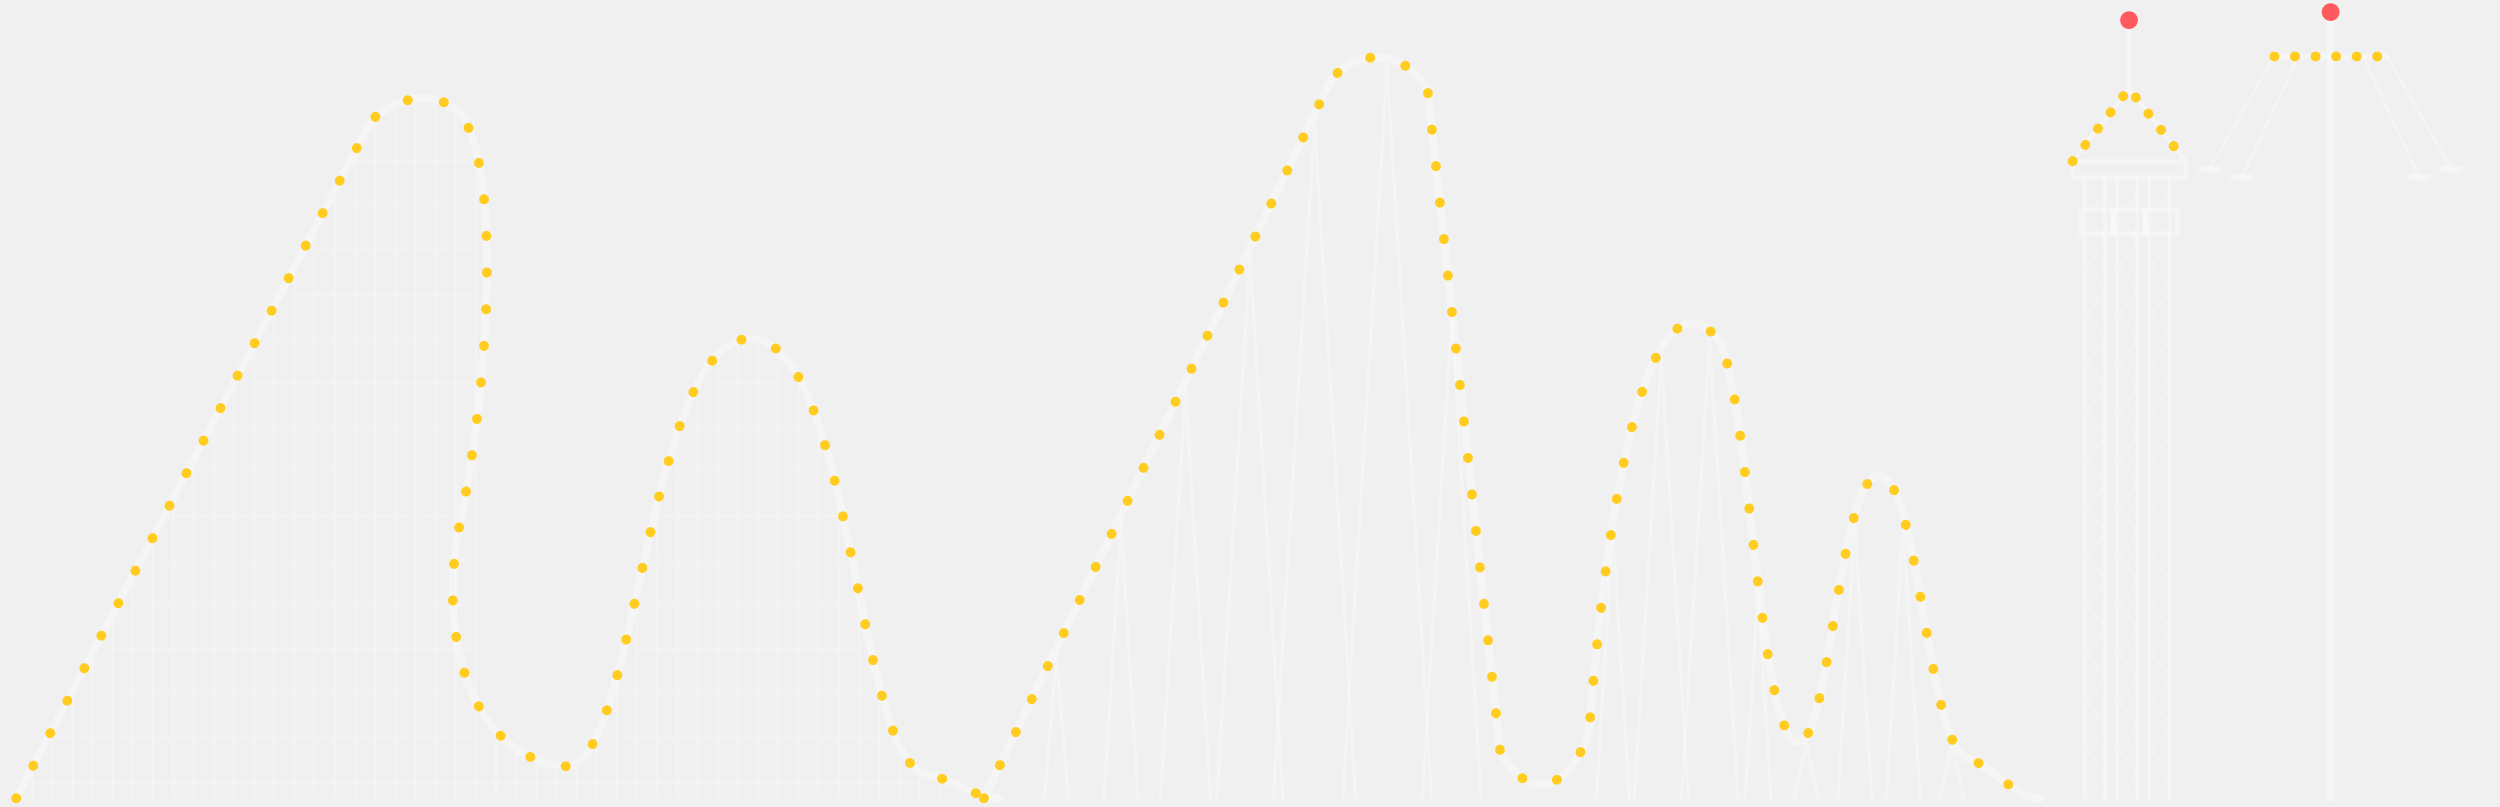
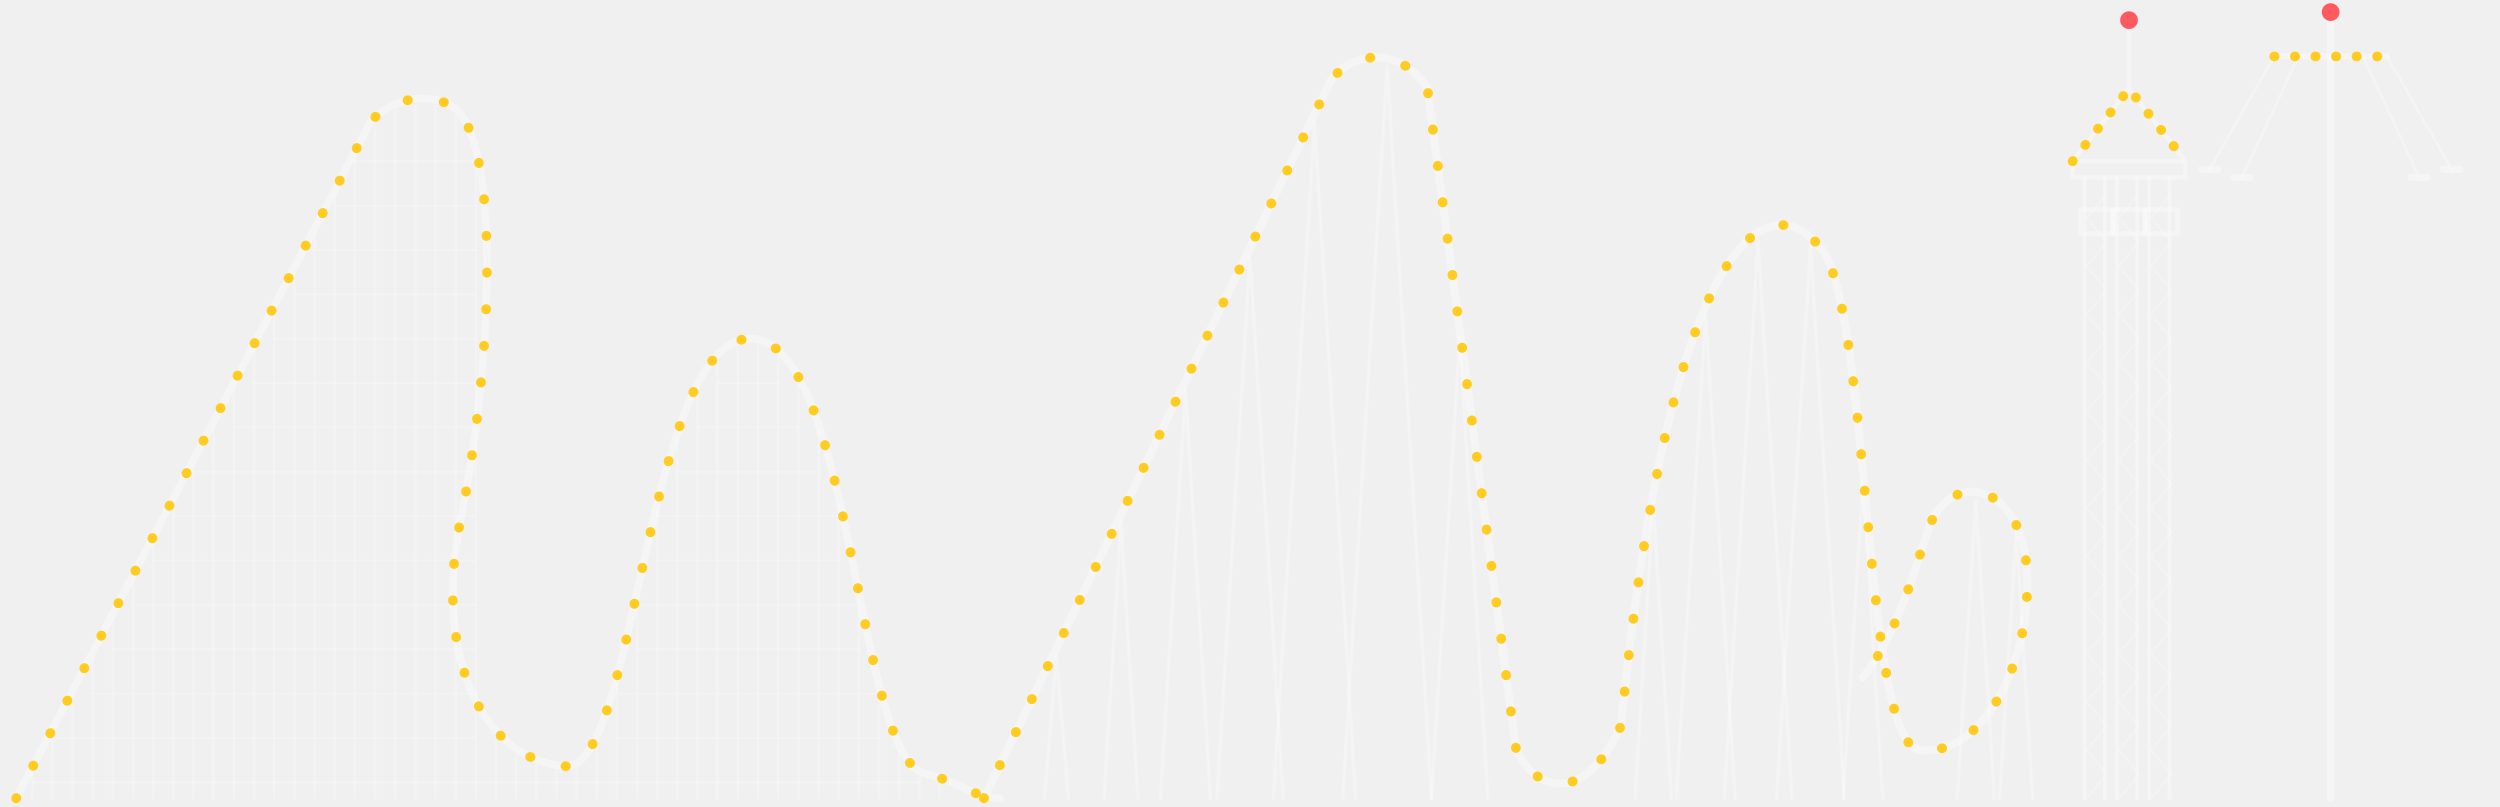
<svg xmlns="http://www.w3.org/2000/svg" viewBox="0 0 620 200">
  <path d="M8 191.9 L8 198" fill="none" stroke="#ffffff" stroke-opacity="0.22" stroke-width="0.6" stroke-linecap="round" stroke-linejoin="round" />
  <path d="M13 182.3 L13 198" fill="none" stroke="#ffffff" stroke-opacity="0.22" stroke-width="0.6" stroke-linecap="round" stroke-linejoin="round" />
  <path d="M18 172.8 L18 198" fill="none" stroke="#ffffff" stroke-opacity="0.22" stroke-width="0.6" stroke-linecap="round" stroke-linejoin="round" />
  <path d="M23 163.2 L23 198" fill="none" stroke="#ffffff" stroke-opacity="0.22" stroke-width="0.6" stroke-linecap="round" stroke-linejoin="round" />
  <path d="M28 153.7 L28 198" fill="none" stroke="#ffffff" stroke-opacity="0.22" stroke-width="0.6" stroke-linecap="round" stroke-linejoin="round" />
  <path d="M33 144.1 L33 198" fill="none" stroke="#ffffff" stroke-opacity="0.22" stroke-width="0.6" stroke-linecap="round" stroke-linejoin="round" />
  <path d="M38 134.6 L38 198" fill="none" stroke="#ffffff" stroke-opacity="0.22" stroke-width="0.6" stroke-linecap="round" stroke-linejoin="round" />
  <path d="M43 125.0 L43 198" fill="none" stroke="#ffffff" stroke-opacity="0.22" stroke-width="0.6" stroke-linecap="round" stroke-linejoin="round" />
  <path d="M48 115.5 L48 198" fill="none" stroke="#ffffff" stroke-opacity="0.22" stroke-width="0.6" stroke-linecap="round" stroke-linejoin="round" />
  <path d="M53 106.0 L53 198" fill="none" stroke="#ffffff" stroke-opacity="0.22" stroke-width="0.6" stroke-linecap="round" stroke-linejoin="round" />
  <path d="M58 96.4 L58 198" fill="none" stroke="#ffffff" stroke-opacity="0.22" stroke-width="0.6" stroke-linecap="round" stroke-linejoin="round" />
  <path d="M63 86.9 L63 198" fill="none" stroke="#ffffff" stroke-opacity="0.22" stroke-width="0.6" stroke-linecap="round" stroke-linejoin="round" />
  <path d="M68 77.3 L68 198" fill="none" stroke="#ffffff" stroke-opacity="0.22" stroke-width="0.6" stroke-linecap="round" stroke-linejoin="round" />
  <path d="M73 67.8 L73 198" fill="none" stroke="#ffffff" stroke-opacity="0.22" stroke-width="0.6" stroke-linecap="round" stroke-linejoin="round" />
  <path d="M78 58.2 L78 198" fill="none" stroke="#ffffff" stroke-opacity="0.22" stroke-width="0.6" stroke-linecap="round" stroke-linejoin="round" />
  <path d="M83 48.7 L83 198" fill="none" stroke="#ffffff" stroke-opacity="0.22" stroke-width="0.6" stroke-linecap="round" stroke-linejoin="round" />
  <path d="M88 39.1 L88 198" fill="none" stroke="#ffffff" stroke-opacity="0.22" stroke-width="0.6" stroke-linecap="round" stroke-linejoin="round" />
  <path d="M93 30.6 L93 198" fill="none" stroke="#ffffff" stroke-opacity="0.22" stroke-width="0.6" stroke-linecap="round" stroke-linejoin="round" />
  <path d="M98 27.4 L98 198" fill="none" stroke="#ffffff" stroke-opacity="0.22" stroke-width="0.6" stroke-linecap="round" stroke-linejoin="round" />
  <path d="M103 26.0 L103 198" fill="none" stroke="#ffffff" stroke-opacity="0.22" stroke-width="0.6" stroke-linecap="round" stroke-linejoin="round" />
  <path d="M108 26.2 L108 198" fill="none" stroke="#ffffff" stroke-opacity="0.22" stroke-width="0.6" stroke-linecap="round" stroke-linejoin="round" />
  <path d="M113 28.6 L113 198" fill="none" stroke="#ffffff" stroke-opacity="0.22" stroke-width="0.6" stroke-linecap="round" stroke-linejoin="round" />
  <path d="M118 38.5 L118 198" fill="none" stroke="#ffffff" stroke-opacity="0.22" stroke-width="0.6" stroke-linecap="round" stroke-linejoin="round" />
  <path d="M123 182.7 L123 198" fill="none" stroke="#ffffff" stroke-opacity="0.22" stroke-width="0.6" stroke-linecap="round" stroke-linejoin="round" />
  <path d="M128 187.2 L128 198" fill="none" stroke="#ffffff" stroke-opacity="0.22" stroke-width="0.6" stroke-linecap="round" stroke-linejoin="round" />
  <path d="M133 189.8 L133 198" fill="none" stroke="#ffffff" stroke-opacity="0.22" stroke-width="0.6" stroke-linecap="round" stroke-linejoin="round" />
  <path d="M138 191.2 L138 198" fill="none" stroke="#ffffff" stroke-opacity="0.22" stroke-width="0.6" stroke-linecap="round" stroke-linejoin="round" />
  <path d="M143 190.7 L143 198" fill="none" stroke="#ffffff" stroke-opacity="0.22" stroke-width="0.6" stroke-linecap="round" stroke-linejoin="round" />
  <path d="M148 184.0 L148 198" fill="none" stroke="#ffffff" stroke-opacity="0.22" stroke-width="0.6" stroke-linecap="round" stroke-linejoin="round" />
  <path d="M153 169.3 L153 198" fill="none" stroke="#ffffff" stroke-opacity="0.22" stroke-width="0.6" stroke-linecap="round" stroke-linejoin="round" />
  <path d="M158 148.3 L158 198" fill="none" stroke="#ffffff" stroke-opacity="0.22" stroke-width="0.6" stroke-linecap="round" stroke-linejoin="round" />
  <path d="M163 126.4 L163 198" fill="none" stroke="#ffffff" stroke-opacity="0.22" stroke-width="0.6" stroke-linecap="round" stroke-linejoin="round" />
  <path d="M168 108.8 L168 198" fill="none" stroke="#ffffff" stroke-opacity="0.22" stroke-width="0.6" stroke-linecap="round" stroke-linejoin="round" />
  <path d="M173 96.7 L173 198" fill="none" stroke="#ffffff" stroke-opacity="0.22" stroke-width="0.6" stroke-linecap="round" stroke-linejoin="round" />
  <path d="M178 89.4 L178 198" fill="none" stroke="#ffffff" stroke-opacity="0.22" stroke-width="0.6" stroke-linecap="round" stroke-linejoin="round" />
  <path d="M183 86.0 L183 198" fill="none" stroke="#ffffff" stroke-opacity="0.22" stroke-width="0.6" stroke-linecap="round" stroke-linejoin="round" />
  <path d="M188 85.7 L188 198" fill="none" stroke="#ffffff" stroke-opacity="0.22" stroke-width="0.6" stroke-linecap="round" stroke-linejoin="round" />
  <path d="M193 88.4 L193 198" fill="none" stroke="#ffffff" stroke-opacity="0.22" stroke-width="0.6" stroke-linecap="round" stroke-linejoin="round" />
  <path d="M198 95.0 L198 198" fill="none" stroke="#ffffff" stroke-opacity="0.22" stroke-width="0.6" stroke-linecap="round" stroke-linejoin="round" />
  <path d="M203 106.7 L203 198" fill="none" stroke="#ffffff" stroke-opacity="0.22" stroke-width="0.6" stroke-linecap="round" stroke-linejoin="round" />
  <path d="M208 124.9 L208 198" fill="none" stroke="#ffffff" stroke-opacity="0.22" stroke-width="0.6" stroke-linecap="round" stroke-linejoin="round" />
  <path d="M213 148.6 L213 198" fill="none" stroke="#ffffff" stroke-opacity="0.22" stroke-width="0.6" stroke-linecap="round" stroke-linejoin="round" />
  <path d="M218 171.4 L218 198" fill="none" stroke="#ffffff" stroke-opacity="0.22" stroke-width="0.6" stroke-linecap="round" stroke-linejoin="round" />
  <path d="M223 186.3 L223 198" fill="none" stroke="#ffffff" stroke-opacity="0.22" stroke-width="0.6" stroke-linecap="round" stroke-linejoin="round" />
  <path d="M228 192.8 L228 198" fill="none" stroke="#ffffff" stroke-opacity="0.22" stroke-width="0.6" stroke-linecap="round" stroke-linejoin="round" />
  <path d="M233 194.4 L233 198" fill="none" stroke="#ffffff" stroke-opacity="0.22" stroke-width="0.6" stroke-linecap="round" stroke-linejoin="round" />
  <path d="M88 40 L118 40" fill="none" stroke="#ffffff" stroke-opacity="0.18" stroke-width="0.5" stroke-linecap="round" stroke-linejoin="round" />
  <path d="M83 51 L118 51" fill="none" stroke="#ffffff" stroke-opacity="0.18" stroke-width="0.5" stroke-linecap="round" stroke-linejoin="round" />
  <path d="M78 62 L118 62" fill="none" stroke="#ffffff" stroke-opacity="0.18" stroke-width="0.5" stroke-linecap="round" stroke-linejoin="round" />
  <path d="M73 73 L118 73" fill="none" stroke="#ffffff" stroke-opacity="0.18" stroke-width="0.5" stroke-linecap="round" stroke-linejoin="round" />
  <path d="M68 84 L118 84" fill="none" stroke="#ffffff" stroke-opacity="0.18" stroke-width="0.5" stroke-linecap="round" stroke-linejoin="round" />
  <path d="M63 95 L118 95" fill="none" stroke="#ffffff" stroke-opacity="0.18" stroke-width="0.5" stroke-linecap="round" stroke-linejoin="round" />
  <path d="M178 95 L193 95" fill="none" stroke="#ffffff" stroke-opacity="0.18" stroke-width="0.5" stroke-linecap="round" stroke-linejoin="round" />
  <path d="M58 106 L118 106" fill="none" stroke="#ffffff" stroke-opacity="0.18" stroke-width="0.5" stroke-linecap="round" stroke-linejoin="round" />
  <path d="M173 106 L198 106" fill="none" stroke="#ffffff" stroke-opacity="0.18" stroke-width="0.5" stroke-linecap="round" stroke-linejoin="round" />
  <path d="M48 117 L118 117" fill="none" stroke="#ffffff" stroke-opacity="0.18" stroke-width="0.5" stroke-linecap="round" stroke-linejoin="round" />
  <path d="M168 117 L203 117" fill="none" stroke="#ffffff" stroke-opacity="0.18" stroke-width="0.5" stroke-linecap="round" stroke-linejoin="round" />
  <path d="M43 128 L118 128" fill="none" stroke="#ffffff" stroke-opacity="0.18" stroke-width="0.5" stroke-linecap="round" stroke-linejoin="round" />
  <path d="M163 128 L208 128" fill="none" stroke="#ffffff" stroke-opacity="0.18" stroke-width="0.5" stroke-linecap="round" stroke-linejoin="round" />
  <path d="M38 139 L118 139" fill="none" stroke="#ffffff" stroke-opacity="0.18" stroke-width="0.5" stroke-linecap="round" stroke-linejoin="round" />
  <path d="M163 139 L208 139" fill="none" stroke="#ffffff" stroke-opacity="0.18" stroke-width="0.5" stroke-linecap="round" stroke-linejoin="round" />
  <path d="M33 150 L118 150" fill="none" stroke="#ffffff" stroke-opacity="0.18" stroke-width="0.5" stroke-linecap="round" stroke-linejoin="round" />
  <path d="M158 150 L213 150" fill="none" stroke="#ffffff" stroke-opacity="0.18" stroke-width="0.5" stroke-linecap="round" stroke-linejoin="round" />
  <path d="M28 161 L118 161" fill="none" stroke="#ffffff" stroke-opacity="0.18" stroke-width="0.5" stroke-linecap="round" stroke-linejoin="round" />
  <path d="M158 161 L213 161" fill="none" stroke="#ffffff" stroke-opacity="0.18" stroke-width="0.5" stroke-linecap="round" stroke-linejoin="round" />
  <path d="M23 172 L118 172" fill="none" stroke="#ffffff" stroke-opacity="0.18" stroke-width="0.5" stroke-linecap="round" stroke-linejoin="round" />
  <path d="M153 172 L218 172" fill="none" stroke="#ffffff" stroke-opacity="0.18" stroke-width="0.5" stroke-linecap="round" stroke-linejoin="round" />
  <path d="M13 183 L118 183" fill="none" stroke="#ffffff" stroke-opacity="0.18" stroke-width="0.5" stroke-linecap="round" stroke-linejoin="round" />
  <path d="M153 183 L218 183" fill="none" stroke="#ffffff" stroke-opacity="0.18" stroke-width="0.5" stroke-linecap="round" stroke-linejoin="round" />
  <path d="M8 194 L228 194" fill="none" stroke="#ffffff" stroke-opacity="0.18" stroke-width="0.5" stroke-linecap="round" stroke-linejoin="round" />
  <path d="M4.0 198.0 L92.0 30.0 C98.0 24.0 108.0 22.0 114.0 28.0 C124.0 40.0 122.0 92.0 114.0 130.0 C108.0 160.0 118.0 188.0 140.0 190.0 C158.0 192.0 160.0 84.0 186.0 84.0 C212.0 84.0 212.0 190.0 230.0 192.0 C238.0 194.0 242.0 198.0 248.0 198.0" fill="none" stroke="#ffffff" stroke-opacity="0.32" stroke-width="1.9" stroke-linecap="round" stroke-linejoin="round" />
  <path d="M262 162.7 L259.0 198 M262 162.7 L265.0 198" fill="none" stroke="#ffffff" stroke-opacity="0.26" stroke-width="0.8" stroke-linecap="round" stroke-linejoin="round" />
  <path d="M278 129.6 L273.8 198 M278 129.6 L282.2 198" fill="none" stroke="#ffffff" stroke-opacity="0.26" stroke-width="0.8" stroke-linecap="round" stroke-linejoin="round" />
  <path d="M294 96.5 L287.8 198 M294 96.5 L300.2 198" fill="none" stroke="#ffffff" stroke-opacity="0.26" stroke-width="0.8" stroke-linecap="round" stroke-linejoin="round" />
  <path d="M310 63.4 L301.8 198 M310 63.4 L318.2 198" fill="none" stroke="#ffffff" stroke-opacity="0.26" stroke-width="0.8" stroke-linecap="round" stroke-linejoin="round" />
  <path d="M326 30.3 L315.8 198 M326 30.3 L336.2 198" fill="none" stroke="#ffffff" stroke-opacity="0.26" stroke-width="0.8" stroke-linecap="round" stroke-linejoin="round" />
  <path d="M344 16.5 L333.0 198 M344 16.5 L355.0 198" fill="none" stroke="#ffffff" stroke-opacity="0.26" stroke-width="0.8" stroke-linecap="round" stroke-linejoin="round" />
-   <path d="M360 78.7 L352.7 198 M360 78.7 L367.3 198" fill="none" stroke="#ffffff" stroke-opacity="0.26" stroke-width="0.8" stroke-linecap="round" stroke-linejoin="round" />
-   <path d="M400 131.5 L395.9 198 M400 131.5 L404.1 198" fill="none" stroke="#ffffff" stroke-opacity="0.26" stroke-width="0.8" stroke-linecap="round" stroke-linejoin="round" />
-   <path d="M412 88.2 L405.3 198 M412 88.2 L418.7 198" fill="none" stroke="#ffffff" stroke-opacity="0.26" stroke-width="0.8" stroke-linecap="round" stroke-linejoin="round" />
-   <path d="M424 84.0 L417.0 198 M424 84.0 L431.0 198" fill="none" stroke="#ffffff" stroke-opacity="0.26" stroke-width="0.8" stroke-linecap="round" stroke-linejoin="round" />
-   <path d="M436 146.8 L432.8 198 M436 146.8 L439.2 198" fill="none" stroke="#ffffff" stroke-opacity="0.26" stroke-width="0.8" stroke-linecap="round" stroke-linejoin="round" />
-   <path d="M448 184.5 L445.0 198 M448 184.5 L451.0 198" fill="none" stroke="#ffffff" stroke-opacity="0.26" stroke-width="0.8" stroke-linecap="round" stroke-linejoin="round" />
-   <path d="M460 129.6 L455.8 198 M460 129.6 L464.2 198" fill="none" stroke="#ffffff" stroke-opacity="0.26" stroke-width="0.8" stroke-linecap="round" stroke-linejoin="round" />
-   <path d="M472 129.8 L467.8 198 M472 129.8 L476.2 198" fill="none" stroke="#ffffff" stroke-opacity="0.26" stroke-width="0.8" stroke-linecap="round" stroke-linejoin="round" />
-   <path d="M484 185.1 L481.0 198 M484 185.1 L487.0 198" fill="none" stroke="#ffffff" stroke-opacity="0.26" stroke-width="0.8" stroke-linecap="round" stroke-linejoin="round" />
-   <path d="M244.0 198.0 L330.0 20.0 C336.0 12.0 348.0 12.0 354.0 22.0 L372.0 186.0 C378.0 198.0 388.0 198.0 394.0 182.0 C402.0 84.0 416.0 72.0 426.0 84.0 C434.0 96.0 436.0 184.0 446.0 184.0 C454.0 184.0 456.0 118.0 466.0 118.0 C476.0 118.0 478.0 186.0 488.0 188.0 C494.0 190.0 500.0 198.0 506.0 198.0" fill="none" stroke="#ffffff" stroke-opacity="0.32" stroke-width="2.0" stroke-linecap="round" stroke-linejoin="round" />
+   <path d="M362 83.6 L355.0 198 M362 83.6 L369.0 198" fill="none" stroke="#ffffff" stroke-opacity="0.26" stroke-width="0.8" stroke-linecap="round" stroke-linejoin="round" />
+   <path d="M410 124.3 L405.5 198 M410 124.3 L414.5 198" fill="none" stroke="#ffffff" stroke-opacity="0.26" stroke-width="0.8" stroke-linecap="round" stroke-linejoin="round" />
+   <path d="M423 77.9 L415.7 198 M423 77.9 L430.3 198" fill="none" stroke="#ffffff" stroke-opacity="0.26" stroke-width="0.8" stroke-linecap="round" stroke-linejoin="round" />
+   <path d="M436 59.6 L427.6 198 M436 59.6 L444.4 198" fill="none" stroke="#ffffff" stroke-opacity="0.26" stroke-width="0.8" stroke-linecap="round" stroke-linejoin="round" />
+   <path d="M449 60.8 L440.6 198 M449 60.8 L457.4 198" fill="none" stroke="#ffffff" stroke-opacity="0.26" stroke-width="0.8" stroke-linecap="round" stroke-linejoin="round" />
+   <path d="M462 119.0 L457.1 198 M462 119.0 L466.9 198" fill="none" stroke="#ffffff" stroke-opacity="0.26" stroke-width="0.8" stroke-linecap="round" stroke-linejoin="round" />
+   <path d="M490 124.0 L485.4 198 M490 124.0 L494.6 198" fill="none" stroke="#ffffff" stroke-opacity="0.26" stroke-width="0.8" stroke-linecap="round" stroke-linejoin="round" />
+   <path d="M500 132.1 L495.9 198 M500 132.1 L504.1 198" fill="none" stroke="#ffffff" stroke-opacity="0.26" stroke-width="0.8" stroke-linecap="round" stroke-linejoin="round" />
+   <path d="M244.0 198.0 L330.0 20.0 C336.0 12.0 348.0 12.0 354.0 22.0 L376.0 186.0 C382.0 198.0 394.0 198.0 402.0 180.0 C414.0 60.0 438.0 44.0 452.0 62.0 C464.0 80.0 462.0 184.0 476.0 186.0 C494.0 188.0 506.0 158.0 502.0 136.0 C498.0 118.0 482.0 118.0 478.0 132.0 C474.0 144.0 470.0 158.0 462.0 168.0" fill="none" stroke="#ffffff" stroke-opacity="0.32" stroke-width="2.0" stroke-linecap="round" stroke-linejoin="round" />
  <path d="M517 198 L517 44 M522 198 L522 44" fill="none" stroke="#ffffff" stroke-opacity="0.32" stroke-width="0.9" stroke-linecap="round" stroke-linejoin="round" />
  <path d="M517.5 198 L522.5 192 L517.5 186 L522.5 180 L517.5 174 L522.5 168 L517.5 162 L522.5 156 L517.5 150 L522.5 144 L517.5 138 L522.5 132 L517.5 126 L522.5 120 L517.5 114 L522.5 108 L517.5 102 L522.5 96 L517.5 90 L522.5 84 L517.5 78 L522.5 72 L517.5 66 L522.5 60 L517.5 54 L522.5 48" fill="none" stroke="#ffffff" stroke-opacity="0.19" stroke-width="0.5" stroke-linecap="round" stroke-linejoin="round" />
  <path d="M516 52 L524 52 L524 58 L516 58 Z" fill="none" stroke="#ffffff" stroke-opacity="0.32" stroke-width="1.2" stroke-linecap="round" stroke-linejoin="round" />
  <path d="M525 198 L525 44 M530 198 L530 44" fill="none" stroke="#ffffff" stroke-opacity="0.32" stroke-width="0.9" stroke-linecap="round" stroke-linejoin="round" />
  <path d="M525.5 198 L530.5 192 L525.5 186 L530.5 180 L525.5 174 L530.5 168 L525.5 162 L530.5 156 L525.5 150 L530.5 144 L525.5 138 L530.5 132 L525.5 126 L530.5 120 L525.5 114 L530.5 108 L525.5 102 L530.5 96 L525.5 90 L530.5 84 L525.5 78 L530.5 72 L525.5 66 L530.5 60 L525.5 54 L530.5 48" fill="none" stroke="#ffffff" stroke-opacity="0.19" stroke-width="0.5" stroke-linecap="round" stroke-linejoin="round" />
  <path d="M524 52 L532 52 L532 58 L524 58 Z" fill="none" stroke="#ffffff" stroke-opacity="0.32" stroke-width="1.2" stroke-linecap="round" stroke-linejoin="round" />
  <path d="M533 198 L533 44 M538 198 L538 44" fill="none" stroke="#ffffff" stroke-opacity="0.32" stroke-width="0.9" stroke-linecap="round" stroke-linejoin="round" />
  <path d="M533.5 198 L538.5 192 L533.5 186 L538.5 180 L533.5 174 L538.5 168 L533.5 162 L538.5 156 L533.5 150 L538.5 144 L533.5 138 L538.5 132 L533.5 126 L538.5 120 L533.5 114 L538.5 108 L533.5 102 L538.5 96 L533.5 90 L538.5 84 L533.5 78 L538.5 72 L533.5 66 L538.5 60 L533.5 54 L538.5 48" fill="none" stroke="#ffffff" stroke-opacity="0.19" stroke-width="0.5" stroke-linecap="round" stroke-linejoin="round" />
  <path d="M532 52 L540 52 L540 58 L532 58 Z" fill="none" stroke="#ffffff" stroke-opacity="0.32" stroke-width="1.2" stroke-linecap="round" stroke-linejoin="round" />
  <path d="M514 44 L542 44 L542 40 L514 40 Z M514 40 L528 22 L542 40 M528 22 L528 6" fill="none" stroke="#ffffff" stroke-opacity="0.32" stroke-width="1.1" stroke-linecap="round" stroke-linejoin="round" />
  <path d="M578 198 L578 4" fill="none" stroke="#ffffff" stroke-opacity="0.32" stroke-width="1.8" stroke-linecap="round" stroke-linejoin="round" />
  <path d="M564 14 L592 14" fill="none" stroke="#ffffff" stroke-opacity="0.32" stroke-width="1.5" stroke-linecap="round" stroke-linejoin="round" />
  <path d="M564 14 L548 42" fill="none" stroke="#ffffff" stroke-opacity="0.27" stroke-width="0.7" stroke-linecap="round" stroke-linejoin="round" />
  <path d="M546 42 L550 42" fill="none" stroke="#ffffff" stroke-opacity="0.32" stroke-width="1.8" stroke-linecap="round" stroke-linejoin="round" />
  <path d="M570 14 L556 44" fill="none" stroke="#ffffff" stroke-opacity="0.27" stroke-width="0.7" stroke-linecap="round" stroke-linejoin="round" />
  <path d="M554 44 L558 44" fill="none" stroke="#ffffff" stroke-opacity="0.32" stroke-width="1.8" stroke-linecap="round" stroke-linejoin="round" />
  <path d="M586 14 L600 44" fill="none" stroke="#ffffff" stroke-opacity="0.27" stroke-width="0.7" stroke-linecap="round" stroke-linejoin="round" />
  <path d="M598 44 L602 44" fill="none" stroke="#ffffff" stroke-opacity="0.32" stroke-width="1.8" stroke-linecap="round" stroke-linejoin="round" />
  <path d="M592 14 L608 42" fill="none" stroke="#ffffff" stroke-opacity="0.27" stroke-width="0.7" stroke-linecap="round" stroke-linejoin="round" />
  <path d="M606 42 L610 42" fill="none" stroke="#ffffff" stroke-opacity="0.32" stroke-width="1.8" stroke-linecap="round" stroke-linejoin="round" />
  <path d="M4.0 198.0 L92.0 30.0 C98.0 24.0 108.0 22.0 114.0 28.0 C124.0 40.0 122.0 92.0 114.0 130.0 C108.0 160.0 118.0 188.0 140.0 190.0 C158.0 192.0 160.0 84.0 186.0 84.0 C212.0 84.0 212.0 190.0 230.0 192.0 C238.0 194.0 242.0 198.0 248.0 198.0" fill="none" stroke="#ffcc1f" stroke-width="2.4" stroke-dasharray="0.1 9" stroke-linecap="round" />
-   <path d="M244.0 198.0 L330.0 20.0 C336.0 12.0 348.0 12.0 354.0 22.0 L372.0 186.0 C378.0 198.0 388.0 198.0 394.0 182.0 C402.0 84.0 416.0 72.0 426.0 84.0 C434.0 96.0 436.0 184.0 446.0 184.0 C454.0 184.0 456.0 118.0 466.0 118.0 C476.0 118.0 478.0 186.0 488.0 188.0 C494.0 190.0 500.0 198.0 506.0 198.0" fill="none" stroke="#ffcc1f" stroke-width="2.4" stroke-dasharray="0.1 9" stroke-linecap="round" />
+   <path d="M244.0 198.0 L330.0 20.0 C336.0 12.0 348.0 12.0 354.0 22.0 L376.0 186.0 C382.0 198.0 394.0 198.0 402.0 180.0 C414.0 60.0 438.0 44.0 452.0 62.0 C464.0 80.0 462.0 184.0 476.0 186.0 C494.0 188.0 506.0 158.0 502.0 136.0 C498.0 118.0 482.0 118.0 478.0 132.0 C474.0 144.0 470.0 158.0 462.0 168.0" fill="none" stroke="#ffcc1f" stroke-width="2.4" stroke-dasharray="0.1 9" stroke-linecap="round" />
  <path d="M514 40 L528 22 L542 40" fill="none" stroke="#ffcc1f" stroke-width="2.4" stroke-dasharray="0.1 5" stroke-linecap="round" />
  <path d="M564 14 L592 14" fill="none" stroke="#ffcc1f" stroke-width="2.4" stroke-dasharray="0.1 5" stroke-linecap="round" />
  <circle cx="528" cy="5" r="2.2" fill="#ff5a5f" />
  <circle cx="578" cy="3" r="2.2" fill="#ff5a5f" />
</svg>
